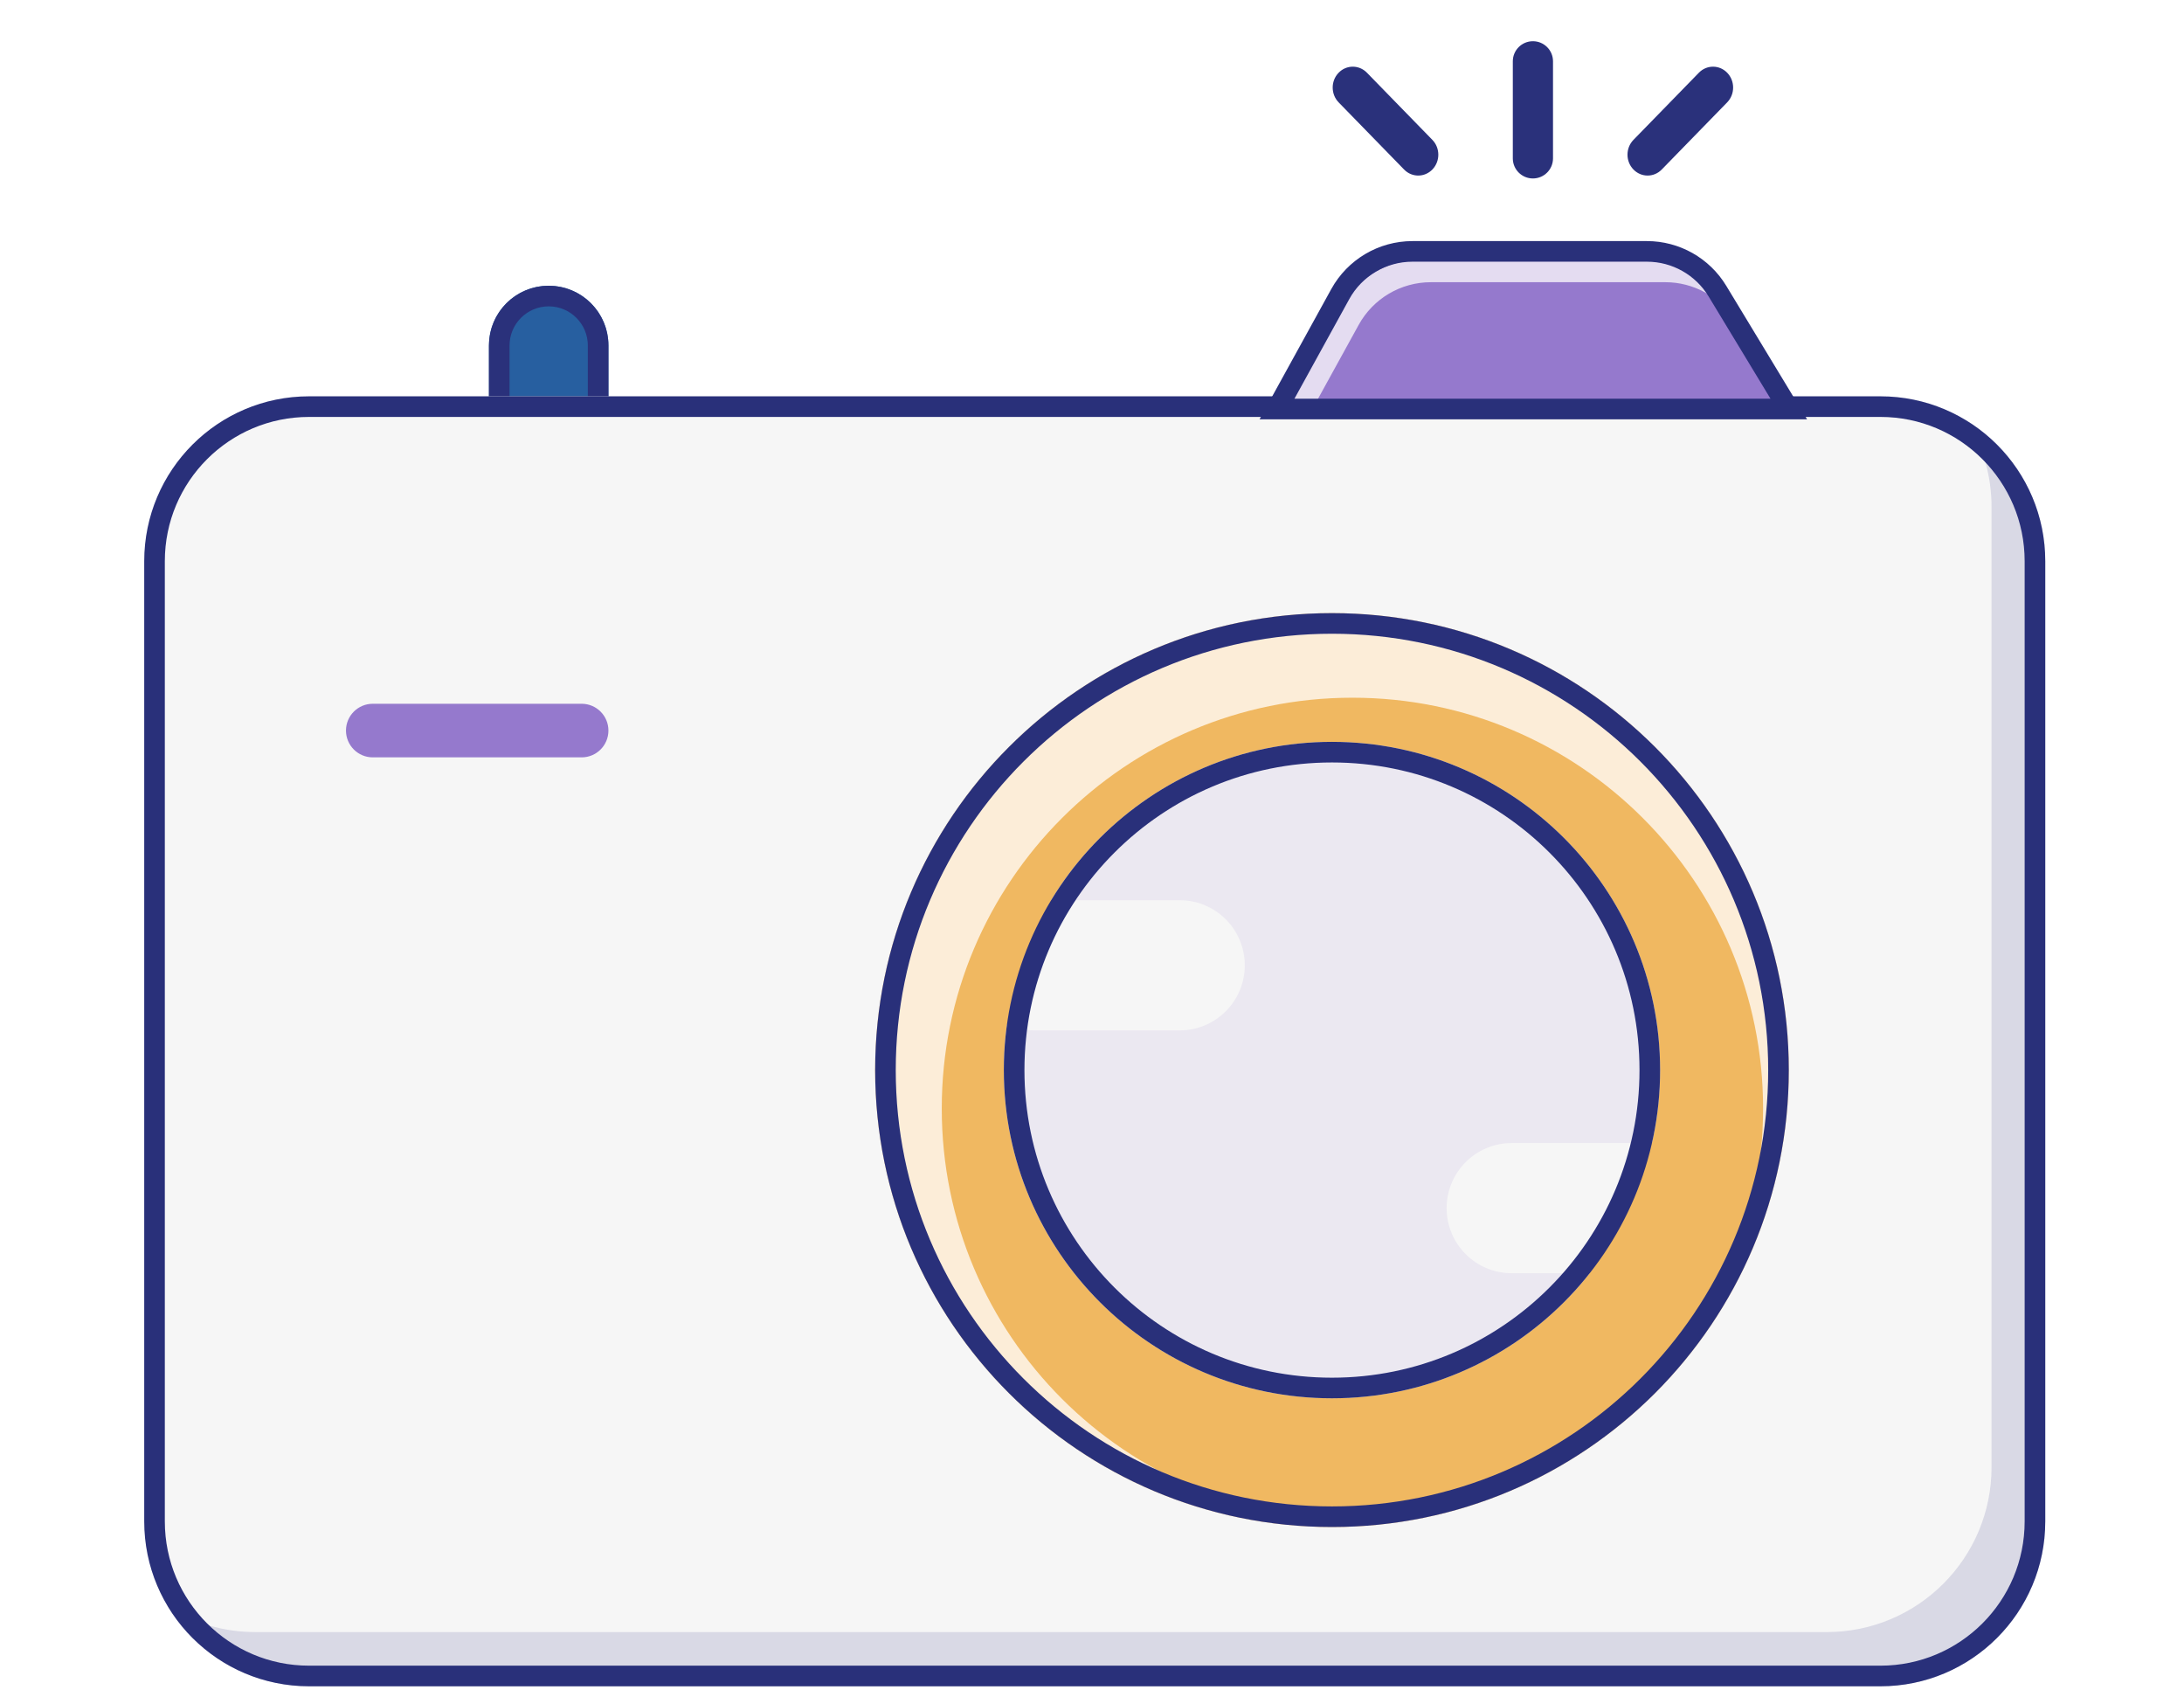
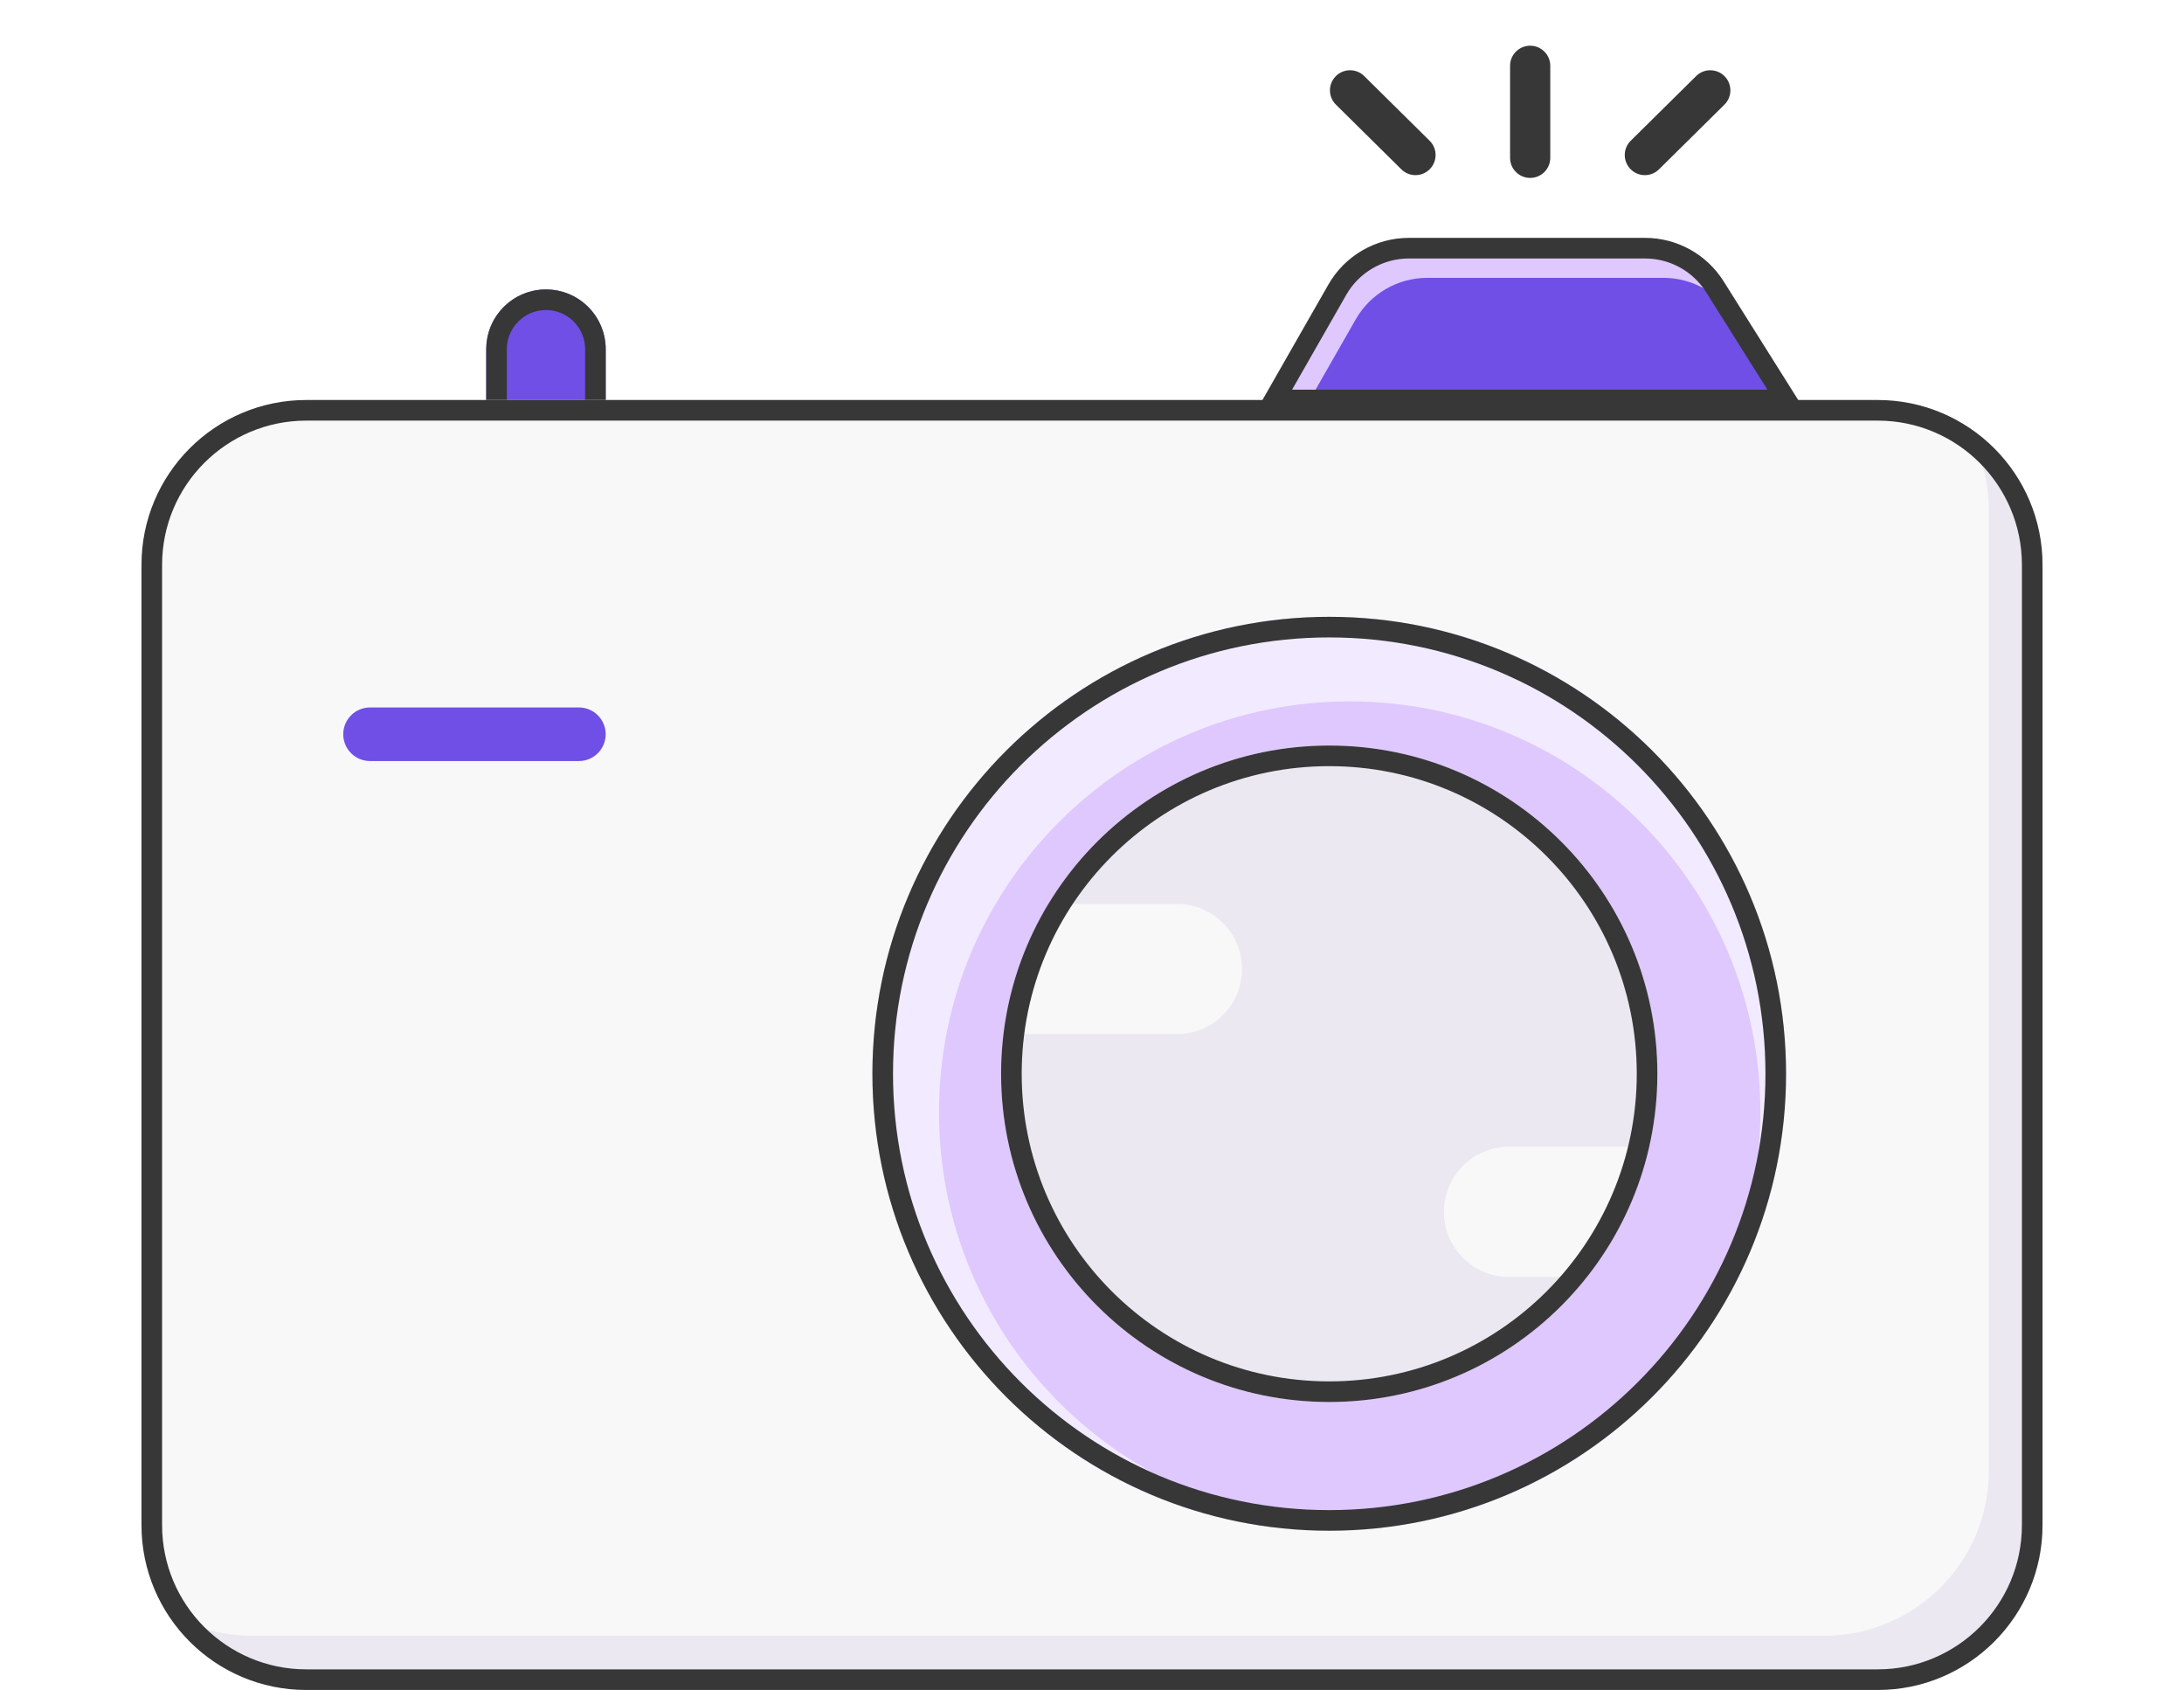
<svg xmlns="http://www.w3.org/2000/svg" width="106" height="82" viewBox="0 0 106 82" fill="none">
-   <rect x="23.731" y="13.865" width="5.799" height="9.957" rx="2.899" fill="#275FA0" />
-   <rect x="24.231" y="14.365" width="4.799" height="8.957" rx="2.399" stroke="#2A317B" />
-   <rect x="7" y="19.23" width="92.266" height="62.591" rx="8" fill="#F6F6F6" />
-   <path fill-rule="evenodd" clip-rule="evenodd" d="M8.169 77.986C9.574 80.286 12.108 81.821 15 81.821H91.266C95.684 81.821 99.266 78.239 99.266 73.821V27.23C99.266 24.363 97.758 21.848 95.491 20.435C96.232 21.648 96.659 23.075 96.659 24.601V71.191C96.659 75.61 93.078 79.191 88.659 79.191H12.394C10.843 79.191 9.395 78.75 8.169 77.986Z" fill="#D9D9E5" />
-   <rect x="7.5" y="19.73" width="91.266" height="61.591" rx="7.5" stroke="#29307A" />
-   <rect width="1.989" height="6.537" rx="0.994" transform="matrix(-0.689601 -0.72419 0.697998 -0.716099 79.958 8.93774)" fill="#2A317B" />
-   <rect width="1.989" height="6.537" rx="0.994" transform="matrix(0.689601 -0.72419 -0.697998 -0.716099 68.8408 8.93774)" fill="#2A317B" />
-   <rect x="73.424" y="2" width="1.951" height="6.659" rx="0.975" fill="#2A317B" />
-   <path d="M65.05 14.269L61.98 19.845H86.818L83.355 14.126C82.63 12.929 81.333 12.198 79.934 12.198H68.554C67.096 12.198 65.754 12.991 65.05 14.269Z" fill="#9579CD" />
-   <path d="M65.05 14.269L61.98 19.845H86.818L83.355 14.126C82.63 12.929 81.333 12.198 79.934 12.198H68.554C67.096 12.198 65.754 12.991 65.05 14.269Z" fill="#9579CD" />
-   <path fill-rule="evenodd" clip-rule="evenodd" d="M64.647 74.094C76.892 74.094 86.819 64.167 86.819 51.922C86.819 39.676 76.892 29.75 64.647 29.75C52.401 29.75 42.475 39.676 42.475 51.922C42.475 64.167 52.401 74.094 64.647 74.094ZM64.646 67.567C73.157 67.567 80.056 60.668 80.056 52.157C80.056 43.647 73.157 36.748 64.646 36.748C56.136 36.748 49.236 43.647 49.236 52.157C49.236 60.668 56.136 67.567 64.646 67.567Z" fill="#F0B861" />
-   <path fill-rule="evenodd" clip-rule="evenodd" d="M77.156 61.779C74.239 65.475 69.72 67.847 64.647 67.847C55.851 67.847 48.721 60.717 48.721 51.922C48.721 51.173 48.772 50.436 48.872 49.714C49.27 49.895 49.713 49.996 50.179 49.996H57.257C59.001 49.996 60.415 48.582 60.415 46.838C60.415 45.094 59.001 43.68 57.257 43.68H51.016C53.807 39.074 58.867 35.996 64.647 35.996C73.442 35.996 80.572 43.126 80.572 51.922C80.572 53.139 80.436 54.324 80.177 55.463H73.37C71.626 55.463 70.212 56.877 70.212 58.621C70.212 60.365 71.626 61.779 73.37 61.779H77.156Z" fill="#EBE8F1" />
-   <circle cx="64.647" cy="51.922" r="15.426" stroke="#29307A" />
-   <rect x="16.792" y="34.148" width="12.738" height="2.6" rx="1.3" fill="#9579CD" />
-   <path fill-rule="evenodd" clip-rule="evenodd" d="M64.647 74.094C76.892 74.094 86.819 64.167 86.819 51.922C86.819 39.676 76.892 29.75 64.647 29.75C52.401 29.75 42.475 39.676 42.475 51.922C42.475 64.167 52.401 74.094 64.647 74.094ZM65.639 73.716C76.647 73.716 85.571 64.793 85.571 53.785C85.571 42.778 76.647 33.854 65.639 33.854C54.632 33.854 45.708 42.778 45.708 53.785C45.708 64.793 54.632 73.716 65.639 73.716Z" fill="#FCEDD8" />
-   <circle cx="64.647" cy="51.922" r="21.672" stroke="#29307A" />
-   <path fill-rule="evenodd" clip-rule="evenodd" d="M62.227 20.276L65.296 14.7C66 13.423 67.342 12.629 68.8 12.629H80.18C81.579 12.629 82.876 13.36 83.601 14.557L84.179 15.512C83.443 14.38 82.182 13.693 80.826 13.693H69.447C67.989 13.693 66.646 14.486 65.943 15.764L63.459 20.276H62.227Z" fill="#E4DCF1" />
-   <path d="M65.05 14.269L61.98 19.845H86.818L83.355 14.126C82.63 12.929 81.333 12.198 79.934 12.198H68.554C67.096 12.198 65.754 12.991 65.05 14.269Z" stroke="#29307A" />
+   <rect x="23.599" y="14.044" width="5.799" height="9.957" rx="2.899" fill="#704FE6" />
+   <rect x="24.099" y="14.544" width="4.799" height="8.957" rx="2.399" fill="#704FE6" stroke="#373737" />
+   <rect x="6.867" y="19.409" width="92.266" height="62.591" rx="8" fill="#F8F8F8" />
+   <path fill-rule="evenodd" clip-rule="evenodd" d="M8.036 78.166C9.441 80.465 11.975 82 14.867 82H91.133C95.552 82 99.133 78.418 99.133 74V27.409C99.133 24.542 97.625 22.027 95.358 20.615C96.1 21.828 96.527 23.254 96.527 24.78V71.371C96.527 75.789 92.945 79.371 88.527 79.371H12.261C10.71 79.371 9.262 78.93 8.036 78.166Z" fill="#EBE8F1" />
+   <rect x="7.367" y="19.909" width="91.266" height="61.591" rx="7.5" stroke="#373737" />
+   <rect x="79.825" y="8.901" width="1.951" height="6.415" rx="0.975" transform="rotate(-134.666 79.8252 8.90149)" fill="#373737" />
+   <rect width="1.951" height="6.415" rx="0.975" transform="matrix(0.702969 -0.71122 -0.71122 -0.702969 68.708 8.90149)" fill="#373737" />
+   <rect x="73.291" y="2.218" width="1.951" height="6.415" rx="0.975" fill="#373737" />
+   <path d="M64.906 14.058L61.848 19.409H86.686L83.231 13.914C82.499 12.749 81.22 12.042 79.844 12.042H68.379C66.944 12.042 65.618 12.811 64.906 14.058Z" fill="#704FE6" />
+   <path d="M64.906 14.058L61.848 19.409H86.686L83.231 13.914C82.499 12.749 81.22 12.042 79.844 12.042H68.379C66.944 12.042 65.618 12.811 64.906 14.058Z" fill="#704FE6" />
+   <path fill-rule="evenodd" clip-rule="evenodd" d="M64.514 74.273C76.759 74.273 86.686 64.347 86.686 52.101C86.686 39.856 76.759 29.929 64.514 29.929C52.269 29.929 42.342 39.856 42.342 52.101C42.342 64.347 52.269 74.273 64.514 74.273ZM64.513 67.747C73.024 67.747 79.923 60.847 79.923 52.337C79.923 43.826 73.024 36.927 64.513 36.927C56.003 36.927 49.104 43.826 49.104 52.337C49.104 60.847 56.003 67.747 64.513 67.747Z" fill="#DEC8FE" />
+   <path fill-rule="evenodd" clip-rule="evenodd" d="M77.023 61.959C74.106 65.655 69.587 68.027 64.514 68.027C55.718 68.027 48.588 60.897 48.588 52.101C48.588 51.352 48.64 50.615 48.74 49.894C49.138 50.075 49.58 50.176 50.046 50.176H57.124C58.868 50.176 60.282 48.762 60.282 47.018C60.282 45.274 58.868 43.86 57.124 43.86H50.883C53.675 39.254 58.735 36.175 64.514 36.175C73.309 36.175 80.439 43.306 80.439 52.101C80.439 53.319 80.303 54.504 80.044 55.643H73.237C71.493 55.643 70.079 57.056 70.079 58.801C70.079 60.545 71.493 61.959 73.237 61.959H77.023Z" fill="#EBE8F1" />
+   <circle cx="64.514" cy="52.101" r="15.426" stroke="#373737" />
+   <rect x="16.659" y="34.327" width="12.738" height="2.6" rx="1.3" fill="#704FE6" />
+   <path fill-rule="evenodd" clip-rule="evenodd" d="M64.514 74.273C76.759 74.273 86.686 64.347 86.686 52.101C86.686 39.856 76.759 29.929 64.514 29.929C52.269 29.929 42.342 39.856 42.342 52.101C42.342 64.347 52.269 74.273 64.514 74.273ZM65.507 73.896C76.514 73.896 85.438 64.973 85.438 53.965C85.438 42.957 76.514 34.034 65.507 34.034C54.499 34.034 45.575 42.957 45.575 53.965C45.575 64.973 54.499 73.896 65.507 73.896Z" fill="#F2EAFE" />
+   <circle cx="64.514" cy="52.101" r="21.672" stroke="#373737" />
+   <path fill-rule="evenodd" clip-rule="evenodd" d="M62.094 19.825L65.152 14.473C65.864 13.227 67.19 12.458 68.625 12.458H80.091C81.466 12.458 82.745 13.165 83.477 14.329L84.054 15.246C83.312 14.146 82.07 13.482 80.737 13.482H69.271C67.836 13.482 66.511 14.252 65.799 15.498L63.326 19.825H62.094Z" fill="#DEC8FE" />
+   <path d="M64.906 14.058L61.848 19.409H86.686L83.231 13.914C82.499 12.749 81.22 12.042 79.844 12.042H68.379C66.944 12.042 65.618 12.811 64.906 14.058Z" stroke="#373737" />
</svg>
